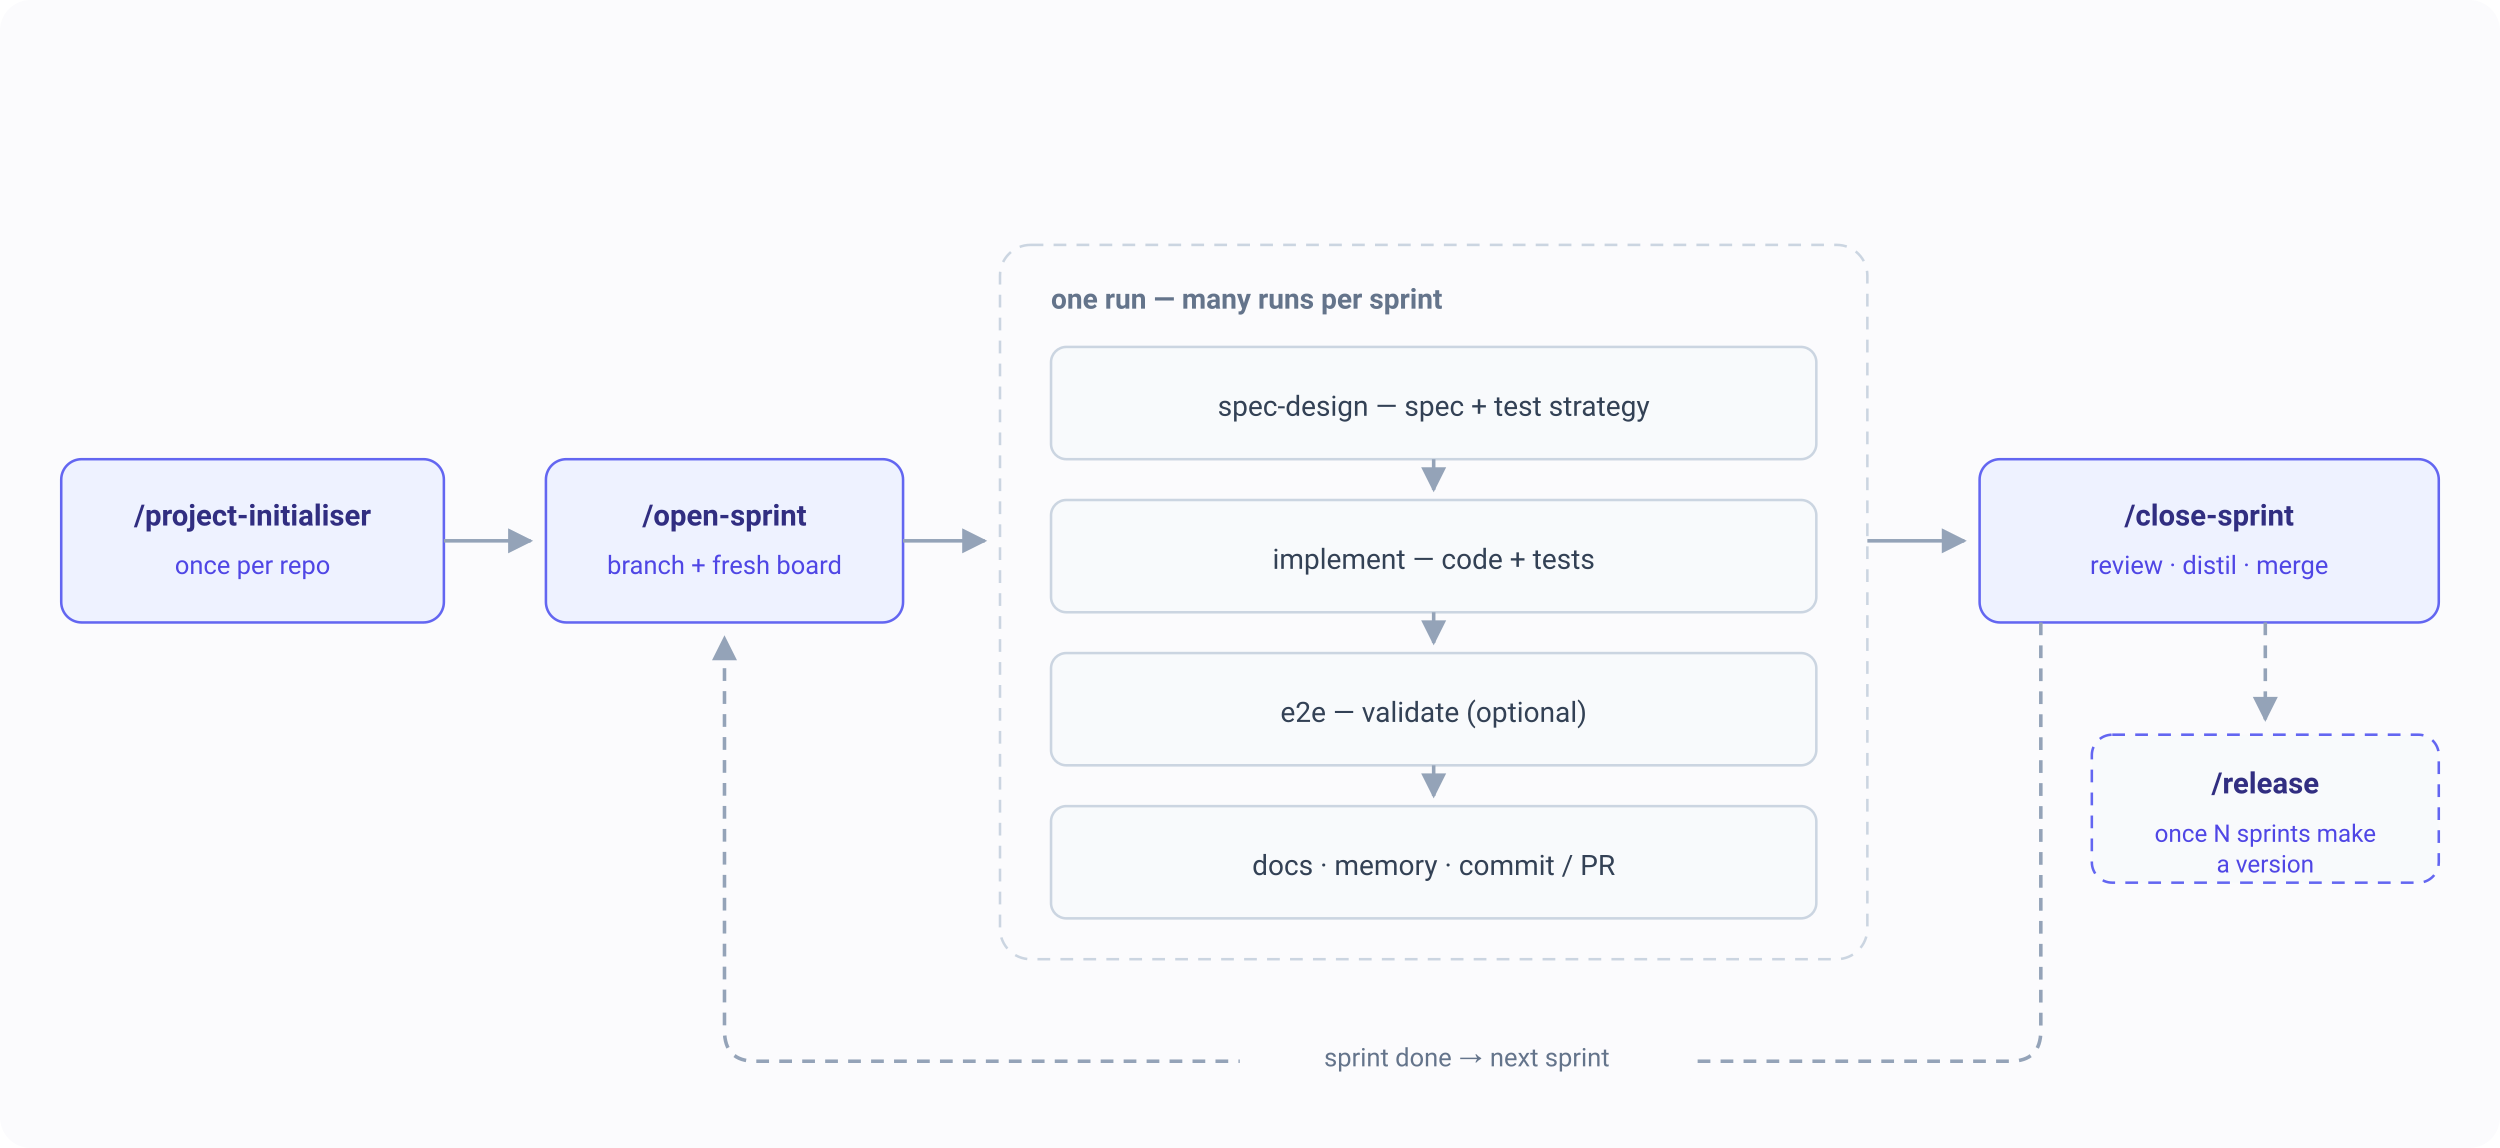
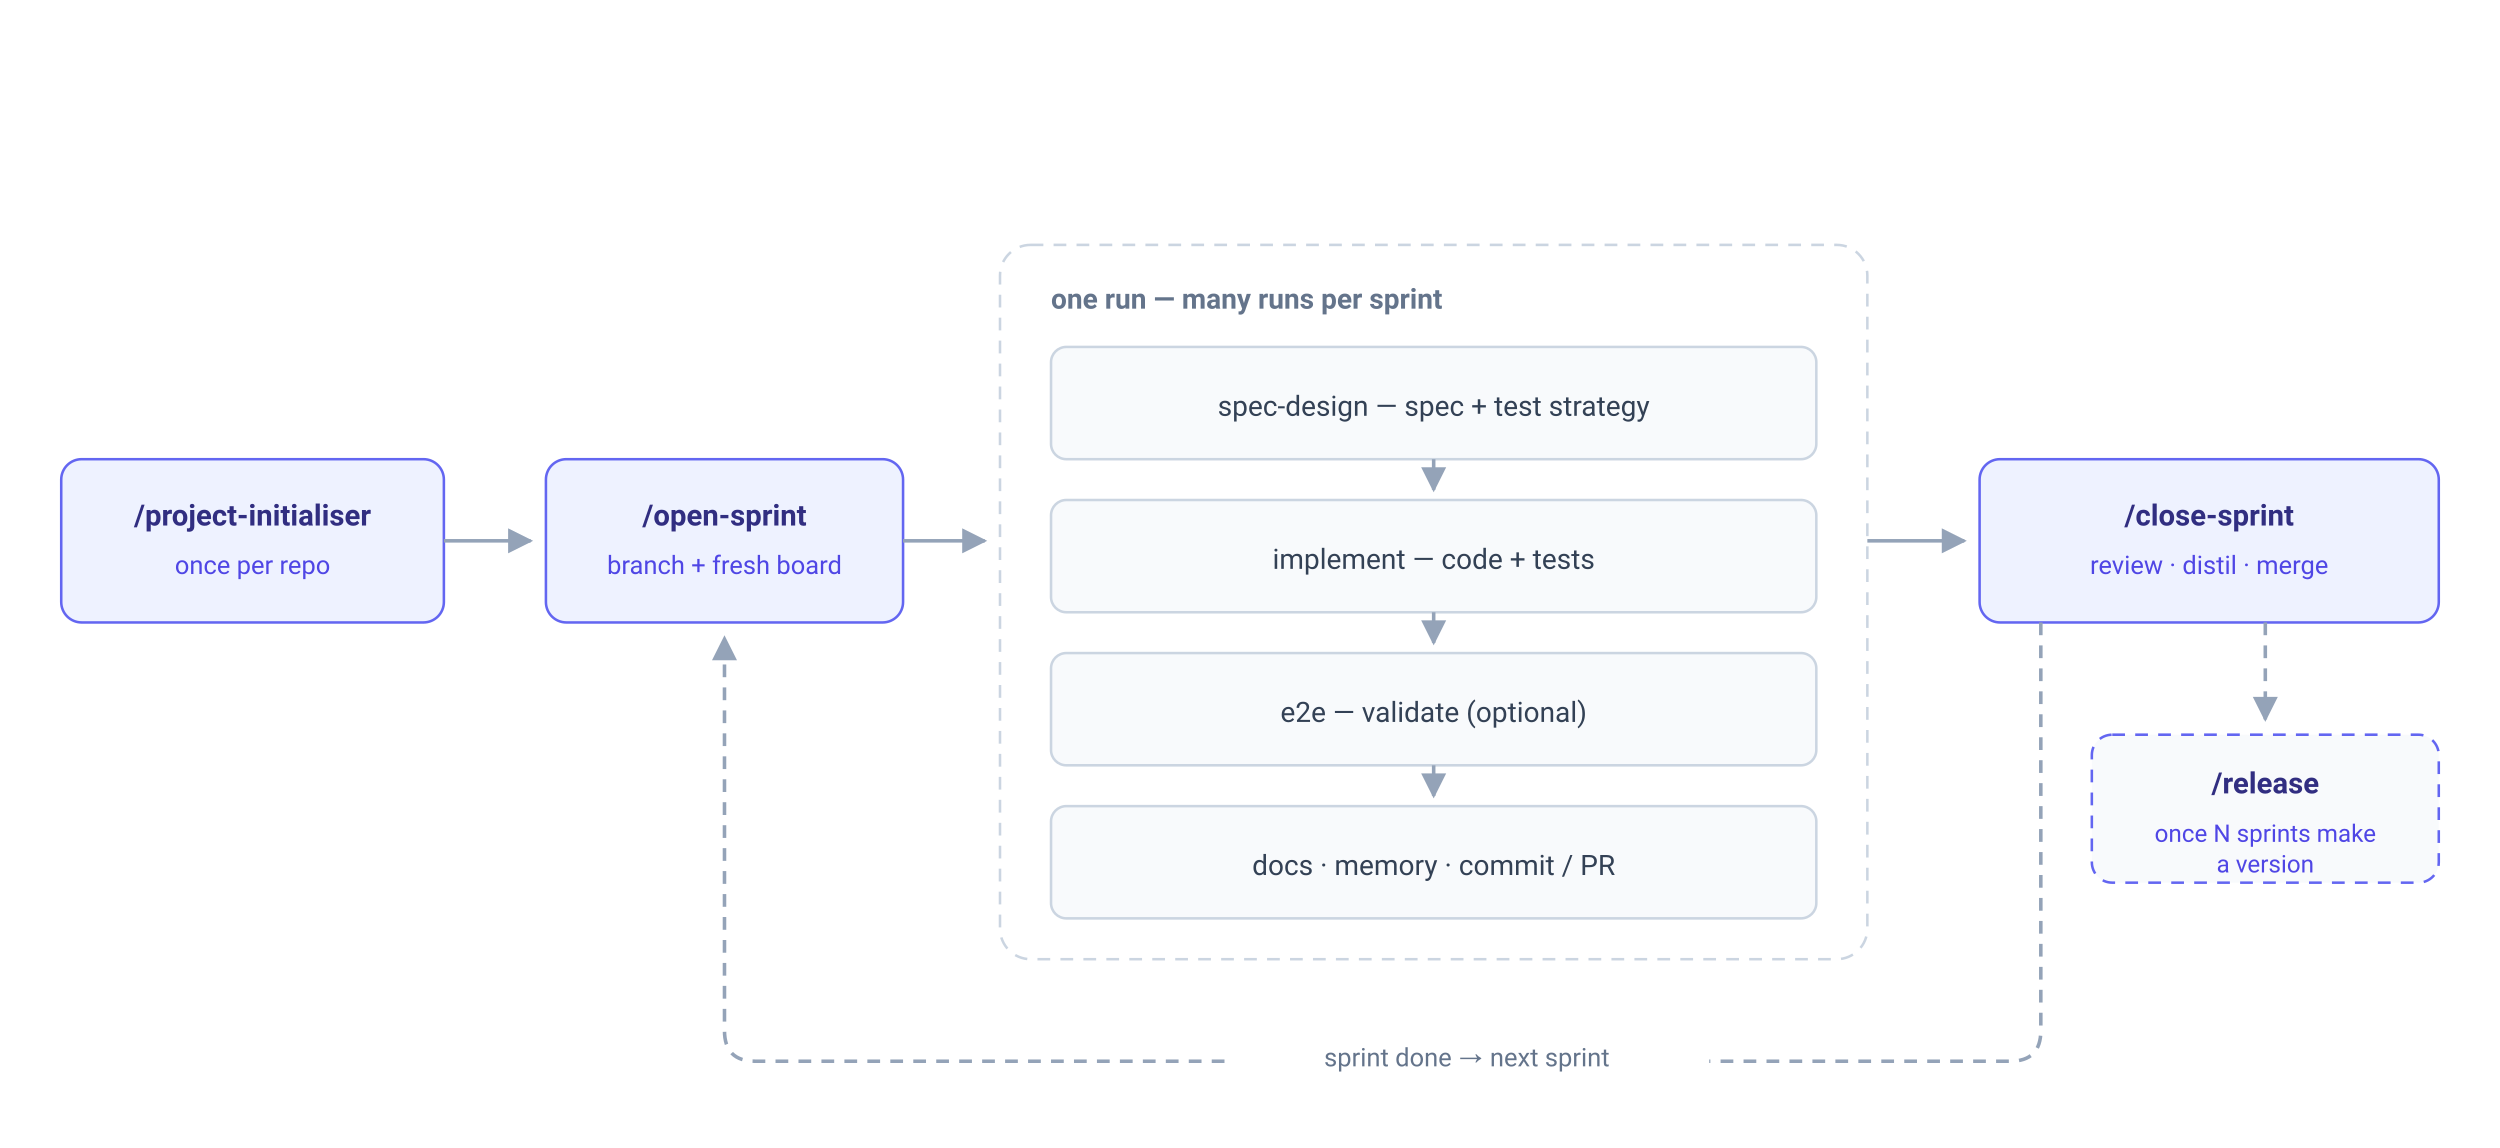
<svg xmlns="http://www.w3.org/2000/svg" viewBox="0 0 980 450" font-family="ui-sans-serif, system-ui, -apple-system, 'Segoe UI', Roboto, Helvetica, Arial, sans-serif">
  <defs>
    <marker id="arw" viewBox="0 0 10 10" refX="9" refY="5" markerWidth="7" markerHeight="7" orient="auto-start-reverse">
      <path d="M0,0 L10,5 L0,10 z" fill="#94a3b8" />
    </marker>
  </defs>
-   <rect x="0" y="0" width="980" height="450" rx="12" fill="#fbfbfd" />
  <rect x="24" y="180" width="150" height="64" rx="8" fill="#eef2ff" stroke="#6366f1" />
  <text x="99" y="206" text-anchor="middle" font-size="11.5" font-weight="600" fill="#312e81">/project-initialiser</text>
  <text x="99" y="225" text-anchor="middle" font-size="10" fill="#4f46e5">once per repo</text>
  <path d="M174,212 H208" stroke="#94a3b8" stroke-width="1.4" fill="none" marker-end="url(#arw)" />
  <rect x="214" y="180" width="140" height="64" rx="8" fill="#eef2ff" stroke="#6366f1" />
  <text x="284" y="206" text-anchor="middle" font-size="11.5" font-weight="600" fill="#312e81">/open-sprint</text>
  <text x="284" y="225" text-anchor="middle" font-size="10" fill="#4f46e5">branch + fresh board</text>
  <path d="M354,212 H386" stroke="#94a3b8" stroke-width="1.4" fill="none" marker-end="url(#arw)" />
  <rect x="392" y="96" width="340" height="280" rx="12" fill="none" stroke="#cbd5e1" stroke-dasharray="5 4" />
  <text x="412" y="121" font-size="11" font-weight="600" fill="#64748b">one run — many runs per sprint</text>
  <rect x="412" y="136" width="300" height="44" rx="6" fill="#f8fafc" stroke="#cbd5e1" />
  <text x="562" y="163" text-anchor="middle" font-size="11" fill="#334155">spec-design — spec + test strategy</text>
  <path d="M562,180 V192" stroke="#94a3b8" stroke-width="1.4" marker-end="url(#arw)" />
  <rect x="412" y="196" width="300" height="44" rx="6" fill="#f8fafc" stroke="#cbd5e1" />
  <text x="562" y="223" text-anchor="middle" font-size="11" fill="#334155">implement — code + tests</text>
  <path d="M562,240 V252" stroke="#94a3b8" stroke-width="1.4" marker-end="url(#arw)" />
  <rect x="412" y="256" width="300" height="44" rx="6" fill="#f8fafc" stroke="#cbd5e1" />
  <text x="562" y="283" text-anchor="middle" font-size="11" fill="#334155">e2e — validate (optional)</text>
  <path d="M562,300 V312" stroke="#94a3b8" stroke-width="1.4" marker-end="url(#arw)" />
  <rect x="412" y="316" width="300" height="44" rx="6" fill="#f8fafc" stroke="#cbd5e1" />
  <text x="562" y="343" text-anchor="middle" font-size="11" fill="#334155">docs · memory · commit / PR</text>
  <path d="M732,212 H770" stroke="#94a3b8" stroke-width="1.4" fill="none" marker-end="url(#arw)" />
  <rect x="776" y="180" width="180" height="64" rx="8" fill="#eef2ff" stroke="#6366f1" />
  <text x="866" y="206" text-anchor="middle" font-size="11.5" font-weight="600" fill="#312e81">/close-sprint</text>
  <text x="866" y="225" text-anchor="middle" font-size="10" fill="#4f46e5">review · distil · merge</text>
  <path d="M888,244 V282" stroke="#94a3b8" stroke-width="1.4" fill="none" stroke-dasharray="5 4" marker-end="url(#arw)" />
  <rect x="820" y="288" width="136" height="58" rx="8" fill="#f8fafc" stroke="#6366f1" stroke-dasharray="5 4" />
  <text x="888" y="311" text-anchor="middle" font-size="11.5" font-weight="600" fill="#312e81">/release</text>
  <text x="888" y="330" text-anchor="middle" font-size="9.5" fill="#4f46e5">once N sprints make</text>
  <text x="888" y="342" text-anchor="middle" font-size="9.5" fill="#4f46e5">a version</text>
-   <path d="M800,244 V404 Q800,416 788,416 H296 Q284,416 284,404 V250" stroke="#94a3b8" stroke-width="1.4" fill="none" stroke-dasharray="5 4" marker-end="url(#arw)" />
-   <rect x="486" y="404" width="178" height="20" rx="4" fill="#fbfbfd" />
+   <path d="M800,244 V404 Q800,416 788,416 H670 M480,416 H296 Q284,416 284,404 V250" stroke="#94a3b8" stroke-width="1.4" fill="none" stroke-dasharray="5 4" marker-end="url(#arw)" />
  <text x="575" y="418" text-anchor="middle" font-size="10" fill="#64748b">sprint done → next sprint</text>
</svg>
